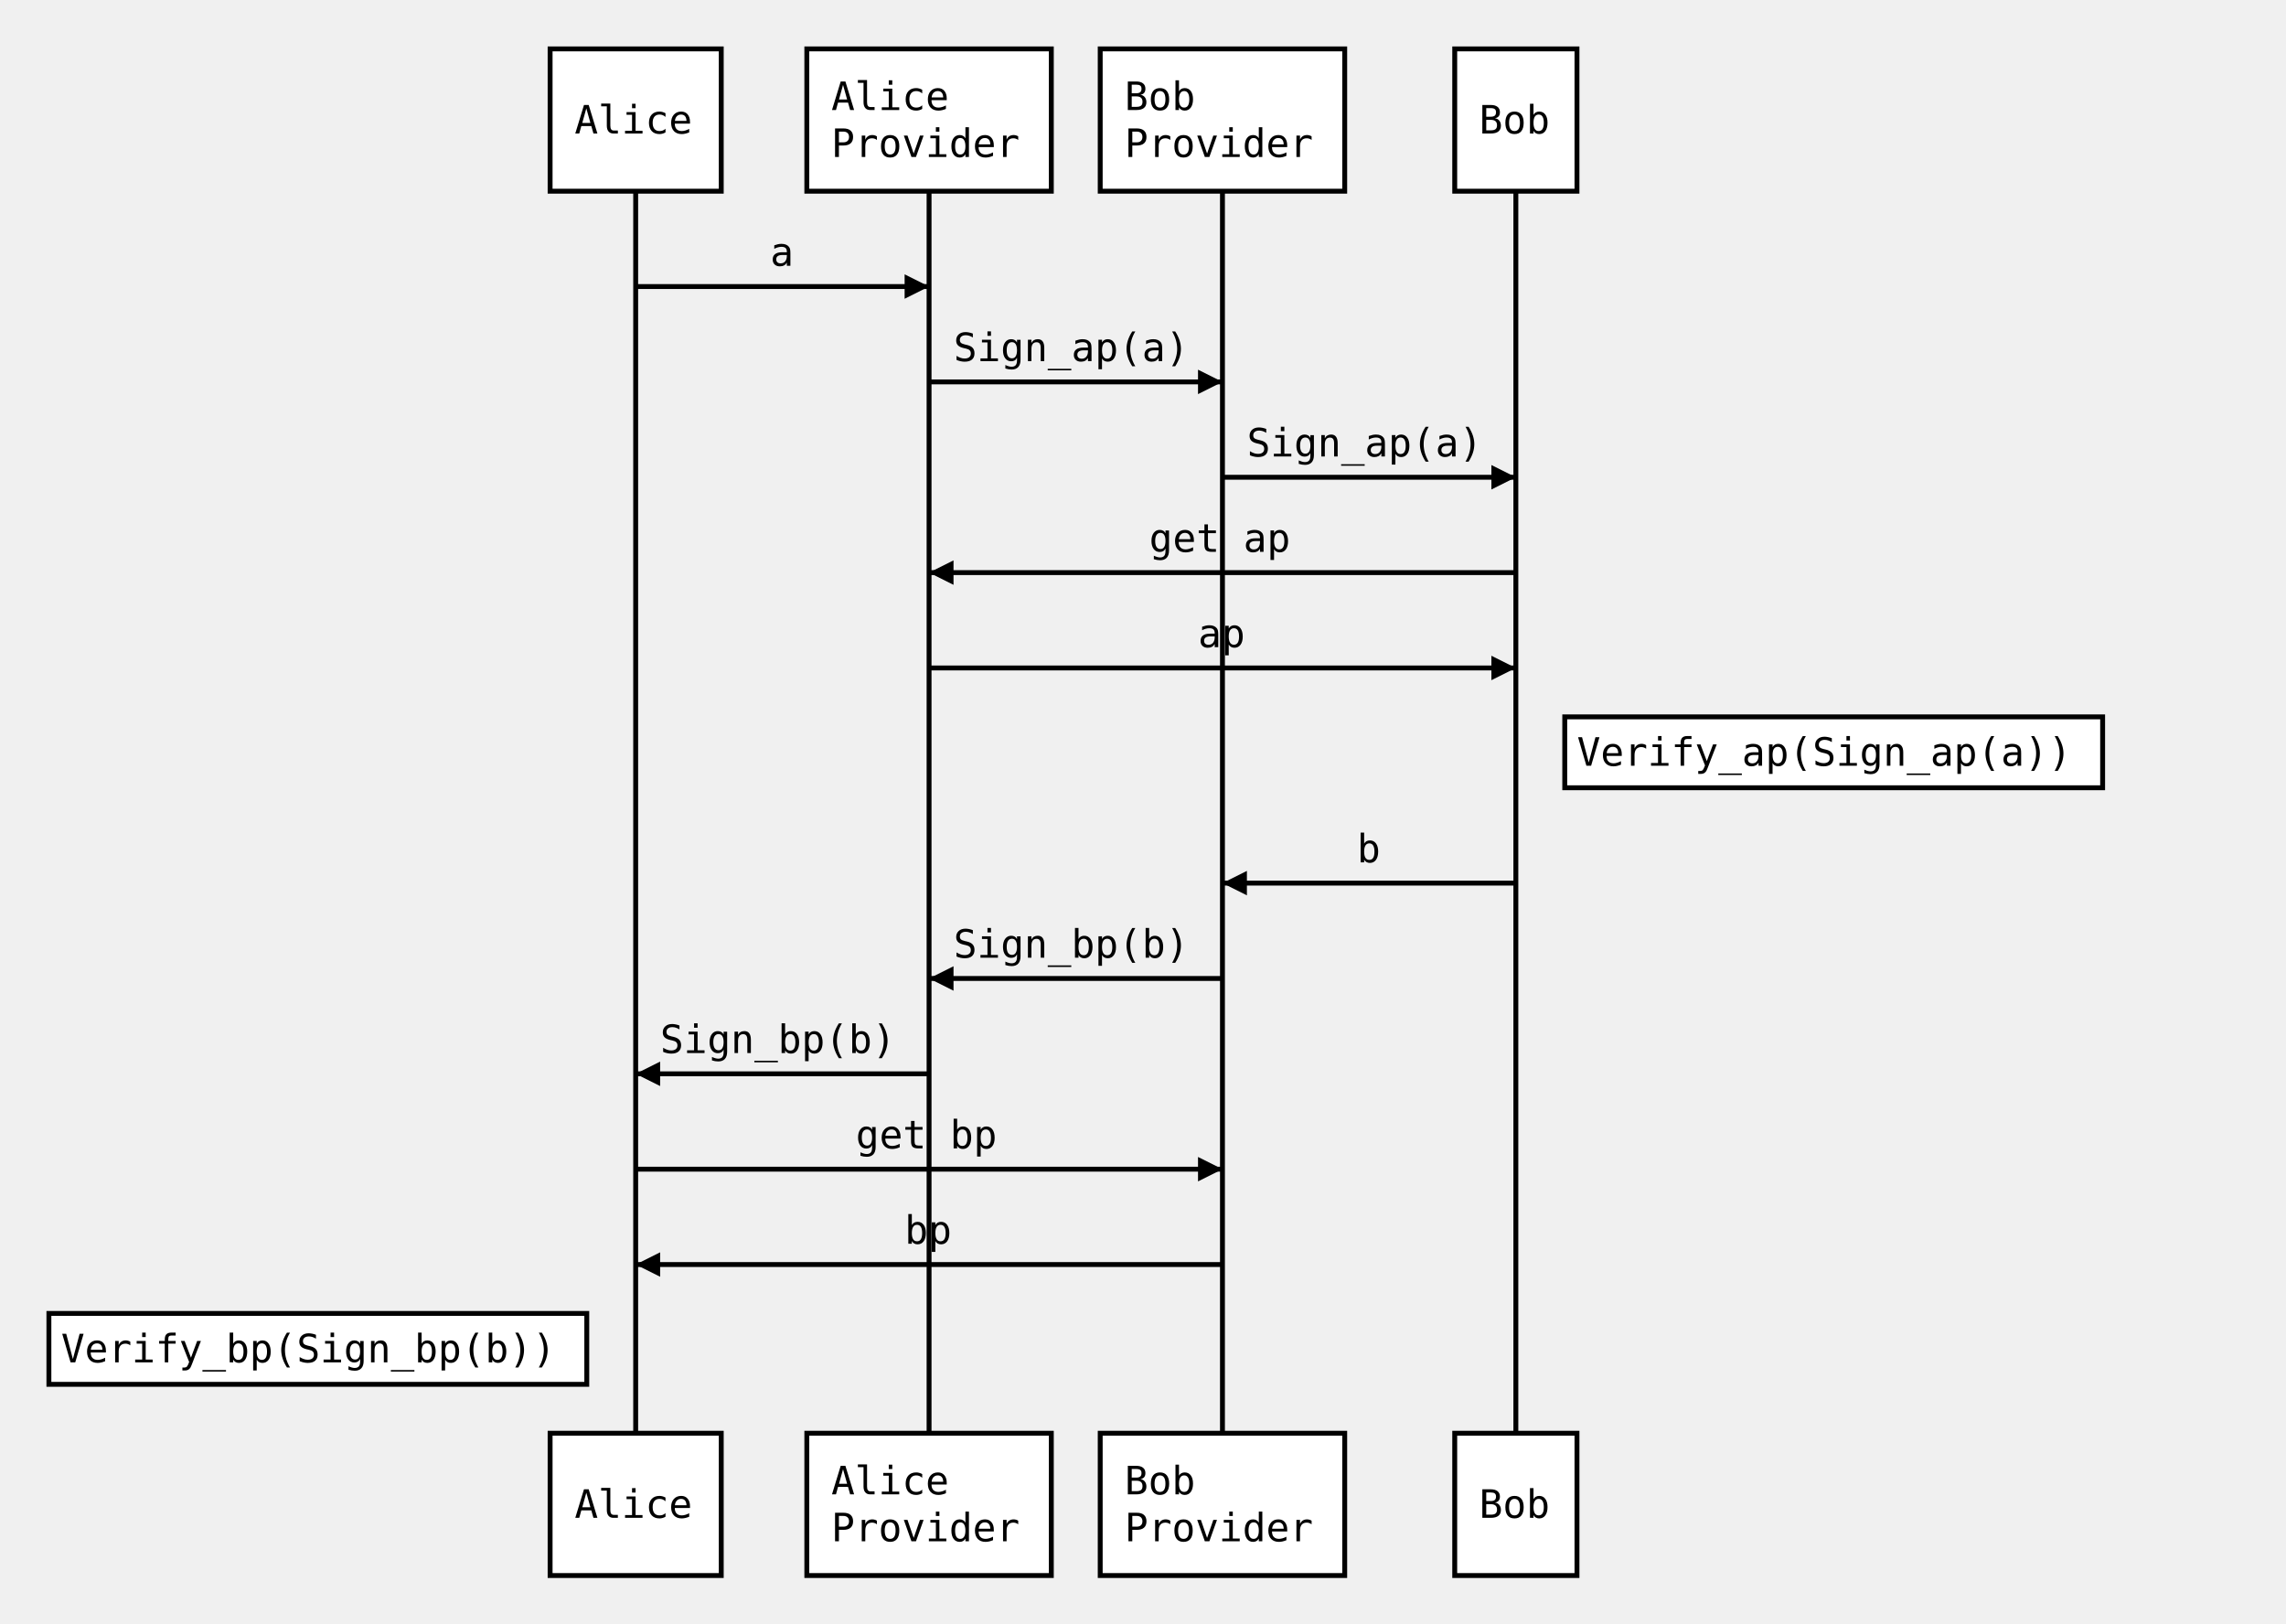
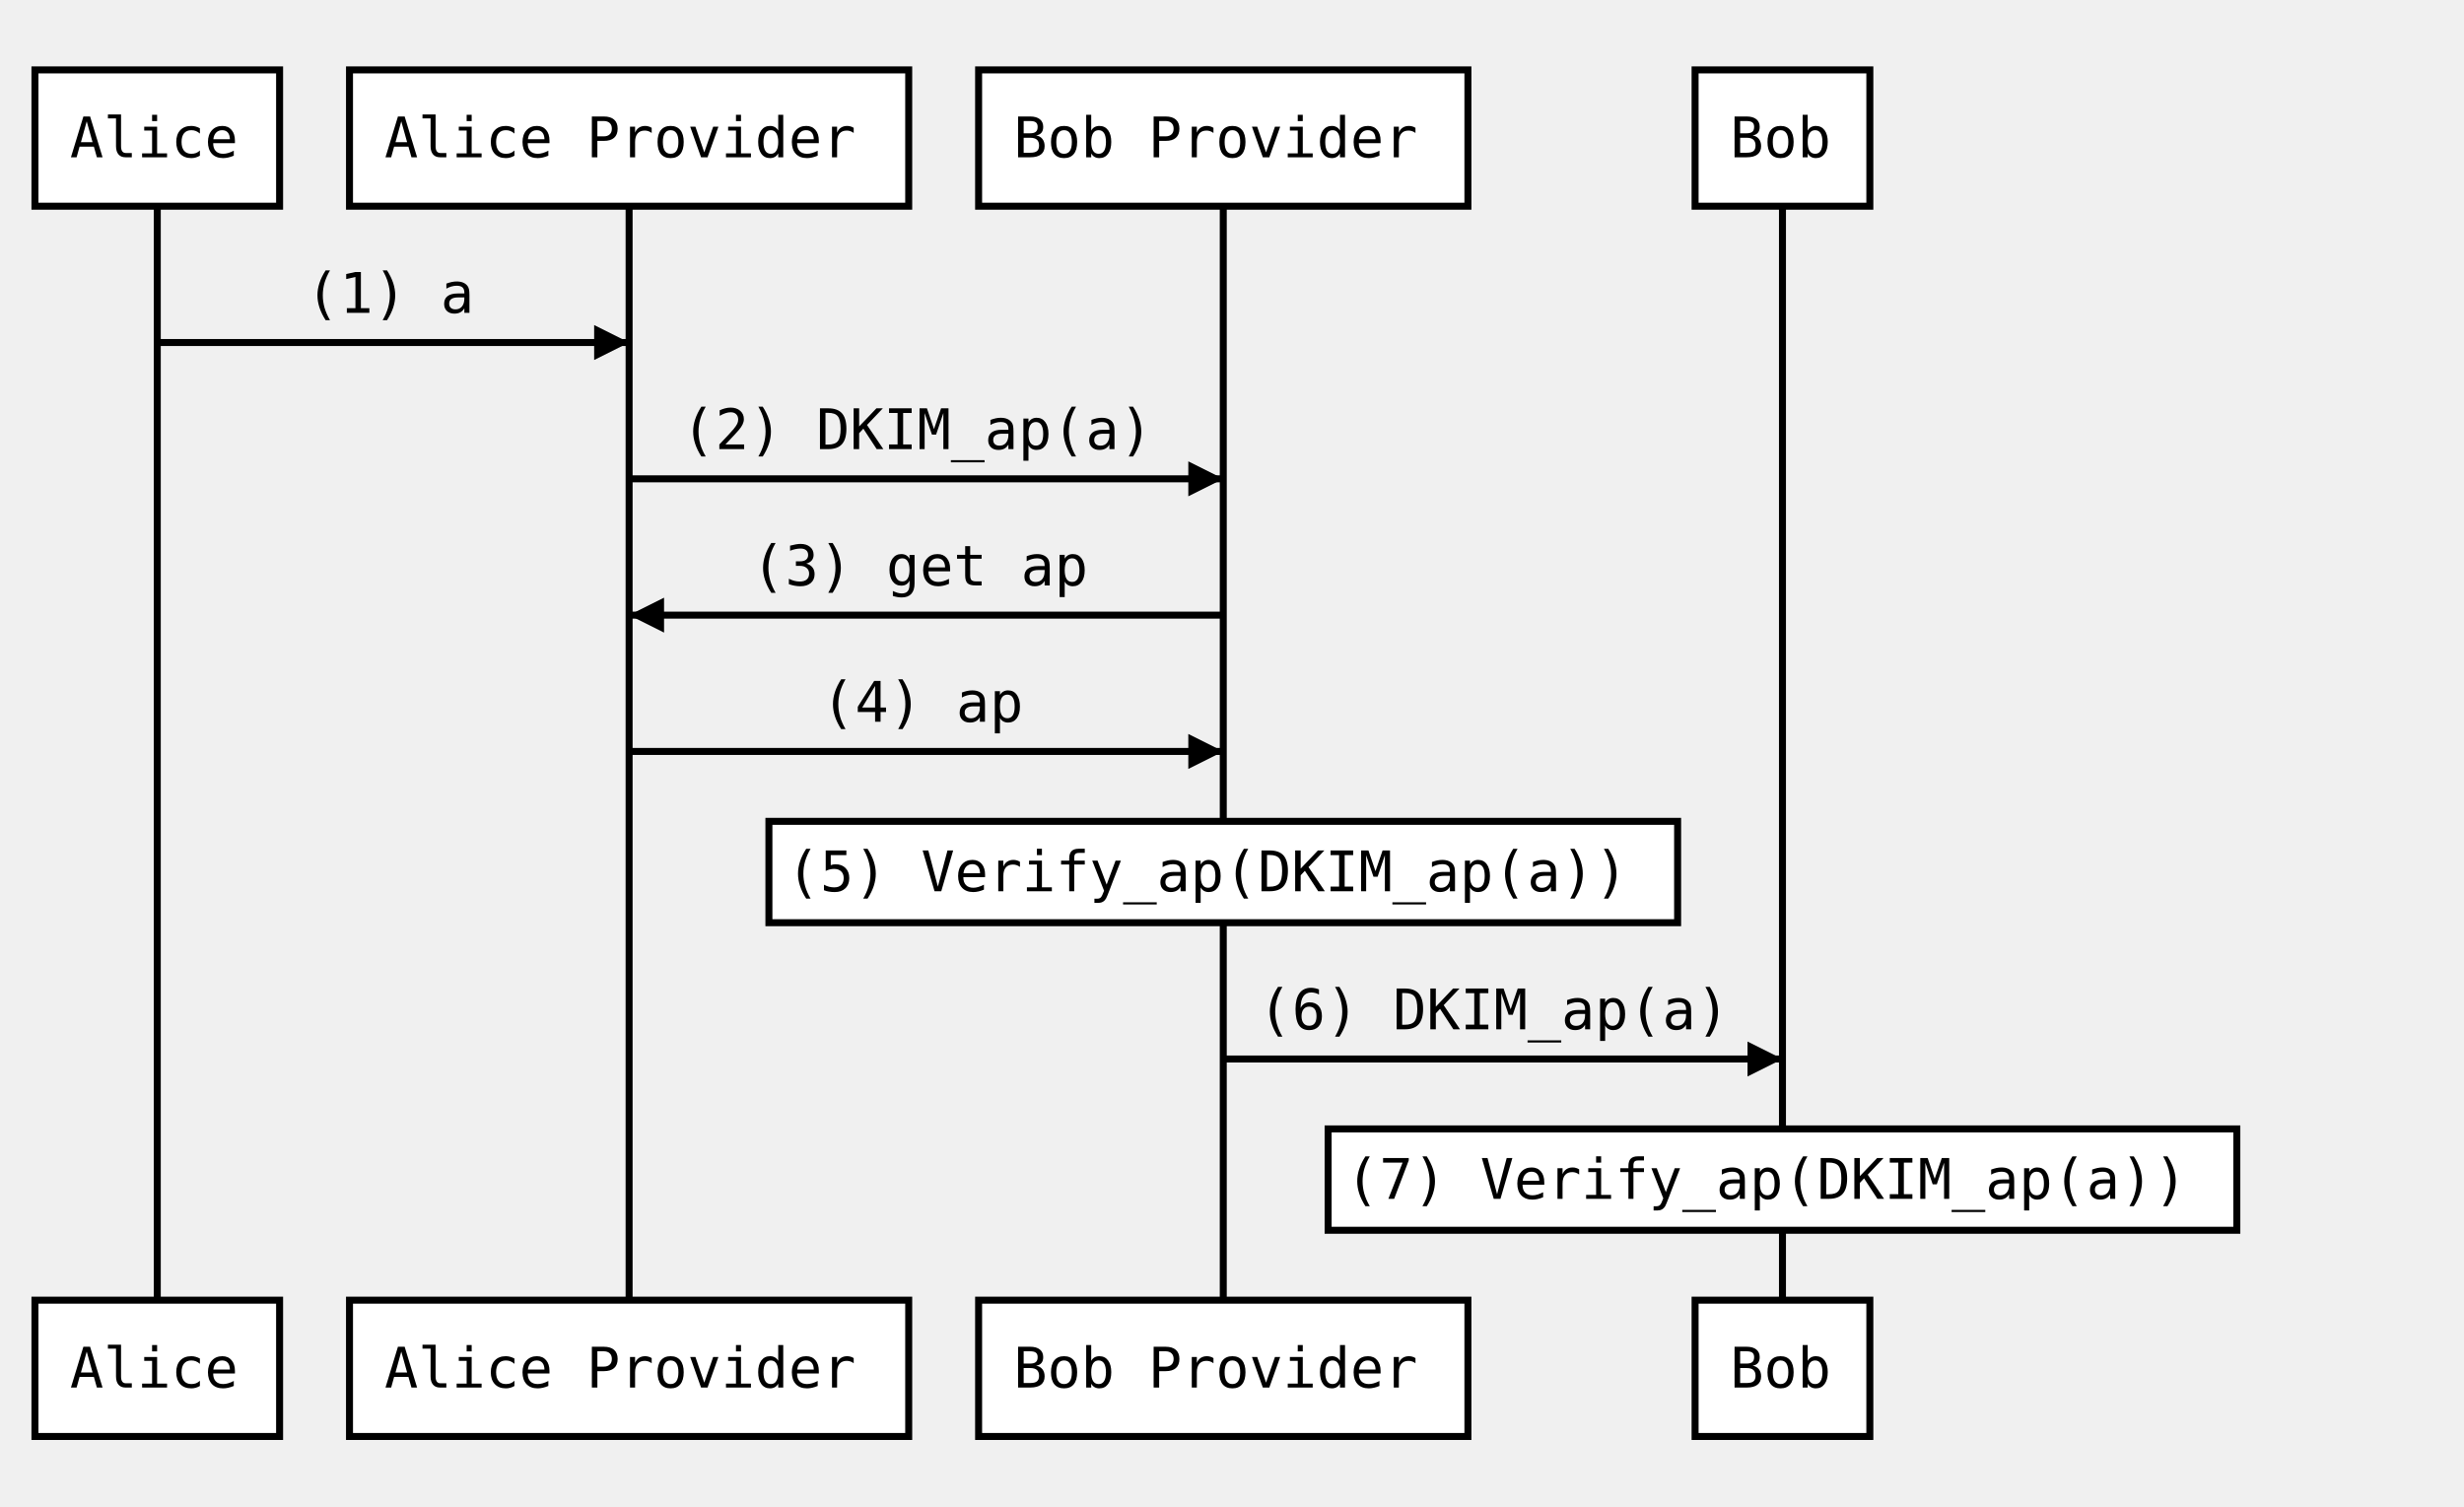
- <svg xmlns="http://www.w3.org/2000/svg" width="935" height="664">
-   <source>Alice-&gt;Alice\nProvider: a
- Alice\nProvider-&gt; Bob\nProvider: Sign_ap(a)
- Bob\nProvider-&gt; Bob: Sign_ap(a)
- Bob-&gt;Alice\nProvider: get ap
- Alice\nProvider-&gt; Bob: ap
- Note right of Bob: Verify_ap(Sign_ap(a))
- Bob-&gt;Bob\nProvider: b
- Bob\nProvider-&gt; Alice\nProvider: Sign_bp(b)
- Alice\nProvider-&gt; Alice: Sign_bp(b)
- Alice-&gt;Bob\nProvider: get bp
- Bob\nProvider-&gt; Alice: bp
- Note left of Alice: Verify_bp(Sign_bp(b))
+ <svg xmlns="http://www.w3.org/2000/svg" width="705" height="431">
+   <source># This is a sequence diagram for the dkim section
+ # I used https://bramp.github.io/js-sequence-diagrams/
+ # to render it to svg and then save it in images folder
+ 
+ participant Alice as Ua
+ participant Alice Provider as Pa
+ participant Bob Provider as Pb
+ participant Bob as Ub
+ 
+ 
+ Ua -&gt; Pa: (1) a
+ Pa -&gt; Pb: (2) DKIM_ap(a)
+ Pb -&gt; Pa: (3) get ap
+ Pa -&gt; Pb: (4) ap
+ Note over Pb: (5) Verify_ap(DKIM_ap(a))
+ Pb -&gt; Ub: (6) DKIM_ap(a)
+ Note over Ub: (7) Verify_ap(DKIM_ap(a))
</source>
  <defs>
    <marker viewBox="0 0 5 5" markerWidth="5" markerHeight="5" orient="auto" refX="5" refY="2.5" id="markerArrowBlock">
      <path d="M 0 0 L 5 2.5 L 0 5 z" />
    </marker>
    <marker viewBox="0 0 9.6 16" markerWidth="4" markerHeight="16" orient="auto" refX="9.6" refY="8" id="markerArrowOpen">
      <path d="M 9.6,8 1.92,16 0,13.7 5.76,8 0,2.286 1.92,0 9.6,8 z" />
    </marker>
  </defs>
  <g class="title" />
  <g class="actor">
-     <rect x="225" y="20" width="70" height="58.2" style="stroke-width: 2;" stroke="#000000" fill="#ffffff" />
-     <text x="235" y="54.6" style="font-size: 16px; font-family: Andale Mono, monospace;">
-       <tspan x="235">Alice</tspan>
+     <rect x="10" y="20" width="70" height="39" style="stroke-width: 2;" stroke="#000000" fill="#ffffff" />
+     <text x="20" y="45" style="font-size: 16px; font-family: Andale Mono, monospace;">
+       <tspan x="20">Alice</tspan>
    </text>
  </g>
  <g class="actor">
-     <rect x="225" y="586.2" width="70" height="58.2" style="stroke-width: 2;" stroke="#000000" fill="#ffffff" />
-     <text x="235" y="620.8" style="font-size: 16px; font-family: Andale Mono, monospace;">
-       <tspan x="235">Alice</tspan>
+     <rect x="10" y="372" width="70" height="39" style="stroke-width: 2;" stroke="#000000" fill="#ffffff" />
+     <text x="20" y="397" style="font-size: 16px; font-family: Andale Mono, monospace;">
+       <tspan x="20">Alice</tspan>
    </text>
  </g>
-   <line x1="260" x2="260" y1="78.2" y2="586.2" style="stroke-width: 2;" stroke="#000000" fill="none" />
+   <line x1="45" x2="45" y1="59" y2="372" style="stroke-width: 2;" stroke="#000000" fill="none" />
  <g class="actor">
-     <rect x="330" y="20" width="100" height="58.2" style="stroke-width: 2;" stroke="#000000" fill="#ffffff" />
-     <text x="340" y="45" style="font-size: 16px; font-family: Andale Mono, monospace;">
-       <tspan x="340">Alice</tspan>
-       <tspan dy="1.2em" x="340">Provider</tspan>
+     <rect x="100" y="20" width="160" height="39" style="stroke-width: 2;" stroke="#000000" fill="#ffffff" />
+     <text x="110" y="45" style="font-size: 16px; font-family: Andale Mono, monospace;">
+       <tspan x="110">Alice Provider</tspan>
    </text>
  </g>
  <g class="actor">
-     <rect x="330" y="586.2" width="100" height="58.2" style="stroke-width: 2;" stroke="#000000" fill="#ffffff" />
-     <text x="340" y="611.2" style="font-size: 16px; font-family: Andale Mono, monospace;">
-       <tspan x="340">Alice</tspan>
-       <tspan dy="1.2em" x="340">Provider</tspan>
+     <rect x="100" y="372" width="160" height="39" style="stroke-width: 2;" stroke="#000000" fill="#ffffff" />
+     <text x="110" y="397" style="font-size: 16px; font-family: Andale Mono, monospace;">
+       <tspan x="110">Alice Provider</tspan>
    </text>
  </g>
-   <line x1="380" x2="380" y1="78.2" y2="586.2" style="stroke-width: 2;" stroke="#000000" fill="none" />
+   <line x1="180" x2="180" y1="59" y2="372" style="stroke-width: 2;" stroke="#000000" fill="none" />
  <g class="actor">
-     <rect x="450" y="20" width="100" height="58.2" style="stroke-width: 2;" stroke="#000000" fill="#ffffff" />
-     <text x="460" y="45" style="font-size: 16px; font-family: Andale Mono, monospace;">
-       <tspan x="460">Bob</tspan>
-       <tspan dy="1.2em" x="460">Provider</tspan>
+     <rect x="280" y="20" width="140" height="39" style="stroke-width: 2;" stroke="#000000" fill="#ffffff" />
+     <text x="290" y="45" style="font-size: 16px; font-family: Andale Mono, monospace;">
+       <tspan x="290">Bob Provider</tspan>
    </text>
  </g>
  <g class="actor">
-     <rect x="450" y="586.2" width="100" height="58.2" style="stroke-width: 2;" stroke="#000000" fill="#ffffff" />
-     <text x="460" y="611.2" style="font-size: 16px; font-family: Andale Mono, monospace;">
-       <tspan x="460">Bob</tspan>
-       <tspan dy="1.2em" x="460">Provider</tspan>
+     <rect x="280" y="372" width="140" height="39" style="stroke-width: 2;" stroke="#000000" fill="#ffffff" />
+     <text x="290" y="397" style="font-size: 16px; font-family: Andale Mono, monospace;">
+       <tspan x="290">Bob Provider</tspan>
    </text>
  </g>
-   <line x1="500" x2="500" y1="78.2" y2="586.2" style="stroke-width: 2;" stroke="#000000" fill="none" />
+   <line x1="350" x2="350" y1="59" y2="372" style="stroke-width: 2;" stroke="#000000" fill="none" />
  <g class="actor">
-     <rect x="595" y="20" width="50" height="58.2" style="stroke-width: 2;" stroke="#000000" fill="#ffffff" />
-     <text x="605" y="54.6" style="font-size: 16px; font-family: Andale Mono, monospace;">
-       <tspan x="605">Bob</tspan>
+     <rect x="485" y="20" width="50" height="39" style="stroke-width: 2;" stroke="#000000" fill="#ffffff" />
+     <text x="495" y="45" style="font-size: 16px; font-family: Andale Mono, monospace;">
+       <tspan x="495">Bob</tspan>
    </text>
  </g>
  <g class="actor">
-     <rect x="595" y="586.2" width="50" height="58.2" style="stroke-width: 2;" stroke="#000000" fill="#ffffff" />
-     <text x="605" y="620.8" style="font-size: 16px; font-family: Andale Mono, monospace;">
-       <tspan x="605">Bob</tspan>
+     <rect x="485" y="372" width="50" height="39" style="stroke-width: 2;" stroke="#000000" fill="#ffffff" />
+     <text x="495" y="397" style="font-size: 16px; font-family: Andale Mono, monospace;">
+       <tspan x="495">Bob</tspan>
    </text>
  </g>
-   <line x1="620" x2="620" y1="78.2" y2="586.2" style="stroke-width: 2;" stroke="#000000" fill="none" />
+   <line x1="510" x2="510" y1="59" y2="372" style="stroke-width: 2;" stroke="#000000" fill="none" />
  <g class="signal">
-     <text x="315" y="108.7" style="font-size: 16px; font-family: Andale Mono, monospace;">
-       <tspan x="315">a</tspan>
+     <text x="87.5" y="89.5" style="font-size: 16px; font-family: Andale Mono, monospace;">
+       <tspan x="87.5">(1) a</tspan>
    </text>
-     <line x1="260" x2="380" y1="117.2" y2="117.2" style="stroke-width: 2; marker-end: url(&quot;#markerArrowBlock&quot;);" stroke="#000000" fill="none" />
+     <line x1="45" x2="180" y1="98" y2="98" style="stroke-width: 2; marker-end: url(&quot;#markerArrowBlock&quot;);" stroke="#000000" fill="none" />
  </g>
  <g class="signal">
-     <text x="390" y="147.7" style="font-size: 16px; font-family: Andale Mono, monospace;">
-       <tspan x="390">Sign_ap(a)</tspan>
+     <text x="195" y="128.5" style="font-size: 16px; font-family: Andale Mono, monospace;">
+       <tspan x="195">(2) DKIM_ap(a)</tspan>
    </text>
-     <line x1="380" x2="500" y1="156.2" y2="156.2" style="stroke-width: 2; marker-end: url(&quot;#markerArrowBlock&quot;);" stroke="#000000" fill="none" />
+     <line x1="180" x2="350" y1="137" y2="137" style="stroke-width: 2; marker-end: url(&quot;#markerArrowBlock&quot;);" stroke="#000000" fill="none" />
  </g>
  <g class="signal">
-     <text x="510" y="186.7" style="font-size: 16px; font-family: Andale Mono, monospace;">
-       <tspan x="510">Sign_ap(a)</tspan>
+     <text x="215" y="167.5" style="font-size: 16px; font-family: Andale Mono, monospace;">
+       <tspan x="215">(3) get ap</tspan>
    </text>
-     <line x1="500" x2="620" y1="195.2" y2="195.2" style="stroke-width: 2; marker-end: url(&quot;#markerArrowBlock&quot;);" stroke="#000000" fill="none" />
+     <line x1="350" x2="180" y1="176" y2="176" style="stroke-width: 2; marker-end: url(&quot;#markerArrowBlock&quot;);" stroke="#000000" fill="none" />
  </g>
  <g class="signal">
-     <text x="470" y="225.7" style="font-size: 16px; font-family: Andale Mono, monospace;">
-       <tspan x="470">get ap</tspan>
+     <text x="235" y="206.5" style="font-size: 16px; font-family: Andale Mono, monospace;">
+       <tspan x="235">(4) ap</tspan>
    </text>
-     <line x1="620" x2="380" y1="234.2" y2="234.2" style="stroke-width: 2; marker-end: url(&quot;#markerArrowBlock&quot;);" stroke="#000000" fill="none" />
-   </g>
-   <g class="signal">
-     <text x="490" y="264.7" style="font-size: 16px; font-family: Andale Mono, monospace;">
-       <tspan x="490">ap</tspan>
-     </text>
-     <line x1="380" x2="620" y1="273.2" y2="273.2" style="stroke-width: 2; marker-end: url(&quot;#markerArrowBlock&quot;);" stroke="#000000" fill="none" />
+     <line x1="180" x2="350" y1="215" y2="215" style="stroke-width: 2; marker-end: url(&quot;#markerArrowBlock&quot;);" stroke="#000000" fill="none" />
  </g>
  <g class="note">
-     <rect x="640" y="293.2" width="220" height="29" style="stroke-width: 2;" stroke="#000000" fill="#ffffff" />
-     <text x="645" y="313.2" style="font-size: 16px; font-family: Andale Mono, monospace;">
-       <tspan x="645">Verify_ap(Sign_ap(a))</tspan>
+     <rect x="220" y="235" width="260" height="29" style="stroke-width: 2;" stroke="#000000" fill="#ffffff" />
+     <text x="225" y="255" style="font-size: 16px; font-family: Andale Mono, monospace;">
+       <tspan x="225">(5) Verify_ap(DKIM_ap(a))</tspan>
    </text>
  </g>
  <g class="signal">
-     <text x="555" y="352.7" style="font-size: 16px; font-family: Andale Mono, monospace;">
-       <tspan x="555">b</tspan>
+     <text x="360" y="294.5" style="font-size: 16px; font-family: Andale Mono, monospace;">
+       <tspan x="360">(6) DKIM_ap(a)</tspan>
    </text>
-     <line x1="620" x2="500" y1="361.2" y2="361.2" style="stroke-width: 2; marker-end: url(&quot;#markerArrowBlock&quot;);" stroke="#000000" fill="none" />
-   </g>
-   <g class="signal">
-     <text x="390" y="391.7" style="font-size: 16px; font-family: Andale Mono, monospace;">
-       <tspan x="390">Sign_bp(b)</tspan>
-     </text>
-     <line x1="500" x2="380" y1="400.2" y2="400.2" style="stroke-width: 2; marker-end: url(&quot;#markerArrowBlock&quot;);" stroke="#000000" fill="none" />
-   </g>
-   <g class="signal">
-     <text x="270" y="430.7" style="font-size: 16px; font-family: Andale Mono, monospace;">
-       <tspan x="270">Sign_bp(b)</tspan>
-     </text>
-     <line x1="380" x2="260" y1="439.2" y2="439.2" style="stroke-width: 2; marker-end: url(&quot;#markerArrowBlock&quot;);" stroke="#000000" fill="none" />
-   </g>
-   <g class="signal">
-     <text x="350" y="469.7" style="font-size: 16px; font-family: Andale Mono, monospace;">
-       <tspan x="350">get bp</tspan>
-     </text>
-     <line x1="260" x2="500" y1="478.2" y2="478.2" style="stroke-width: 2; marker-end: url(&quot;#markerArrowBlock&quot;);" stroke="#000000" fill="none" />
-   </g>
-   <g class="signal">
-     <text x="370" y="508.7" style="font-size: 16px; font-family: Andale Mono, monospace;">
-       <tspan x="370">bp</tspan>
-     </text>
-     <line x1="500" x2="260" y1="517.2" y2="517.2" style="stroke-width: 2; marker-end: url(&quot;#markerArrowBlock&quot;);" stroke="#000000" fill="none" />
+     <line x1="350" x2="510" y1="303" y2="303" style="stroke-width: 2; marker-end: url(&quot;#markerArrowBlock&quot;);" stroke="#000000" fill="none" />
  </g>
  <g class="note">
-     <rect x="20" y="537.2" width="220" height="29" style="stroke-width: 2;" stroke="#000000" fill="#ffffff" />
-     <text x="25" y="557.2" style="font-size: 16px; font-family: Andale Mono, monospace;">
-       <tspan x="25">Verify_bp(Sign_bp(b))</tspan>
+     <rect x="380" y="323" width="260" height="29" style="stroke-width: 2;" stroke="#000000" fill="#ffffff" />
+     <text x="385" y="343" style="font-size: 16px; font-family: Andale Mono, monospace;">
+       <tspan x="385">(7) Verify_ap(DKIM_ap(a))</tspan>
    </text>
  </g>
</svg>
